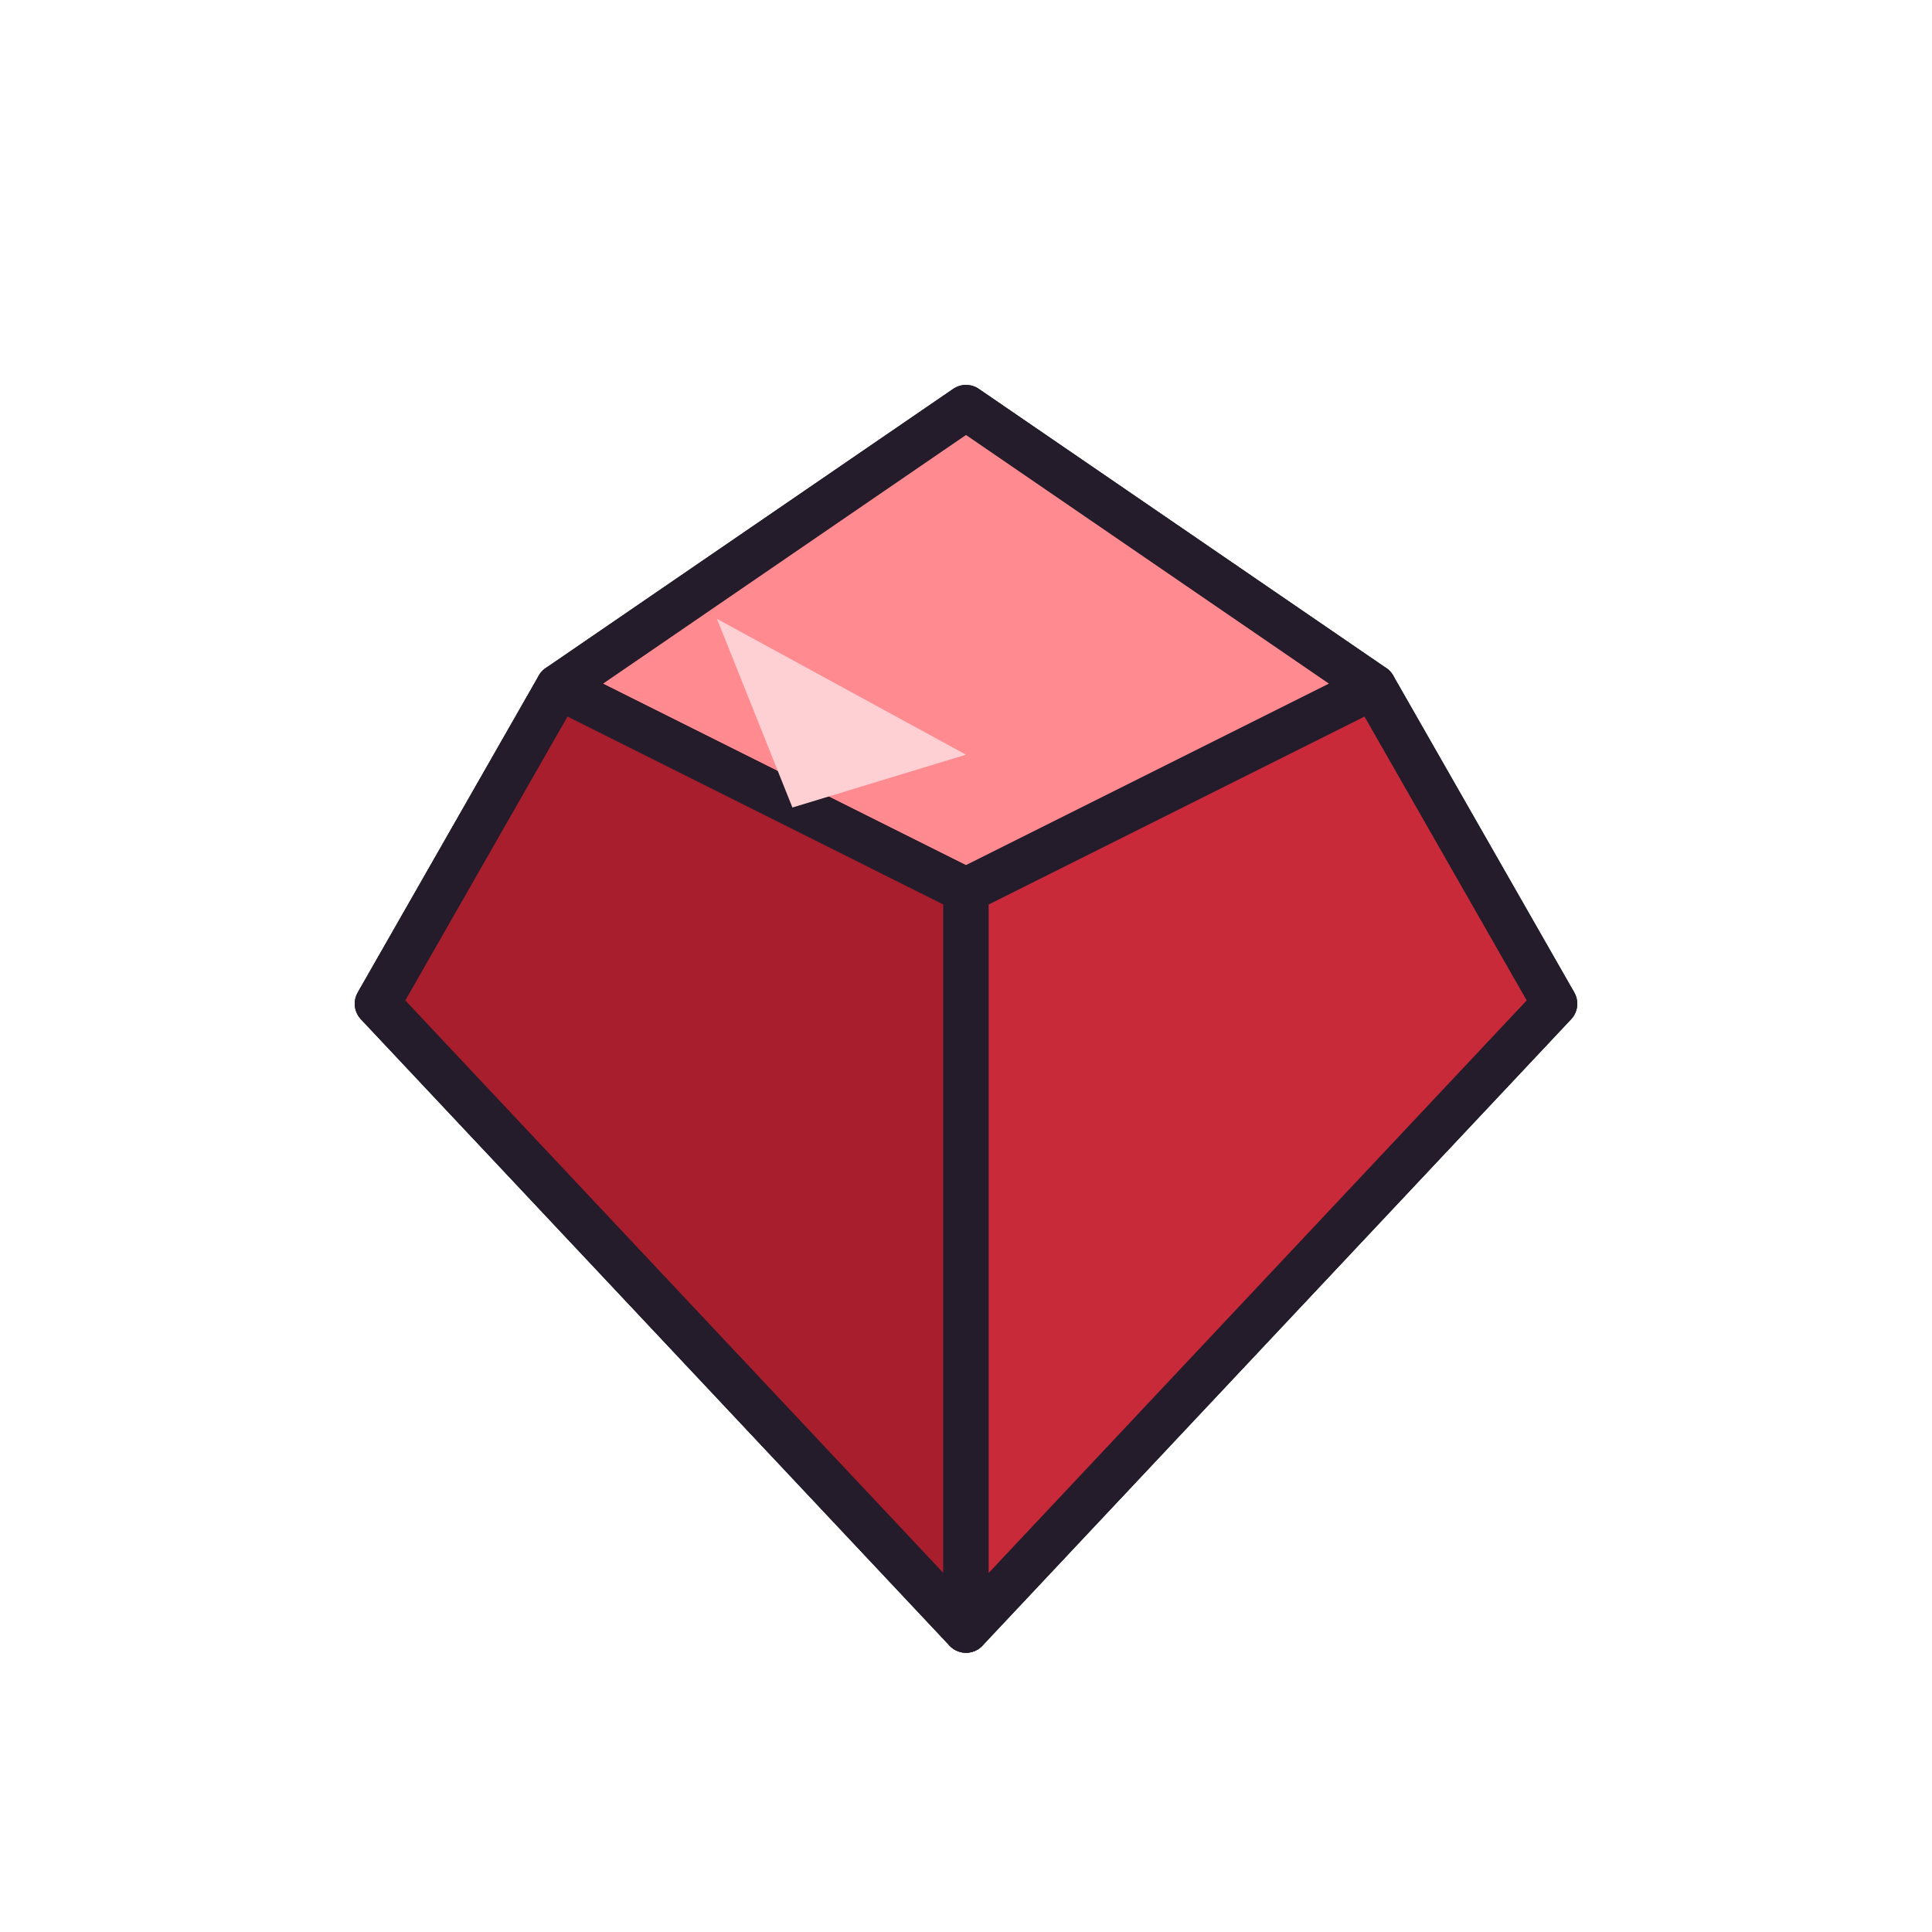
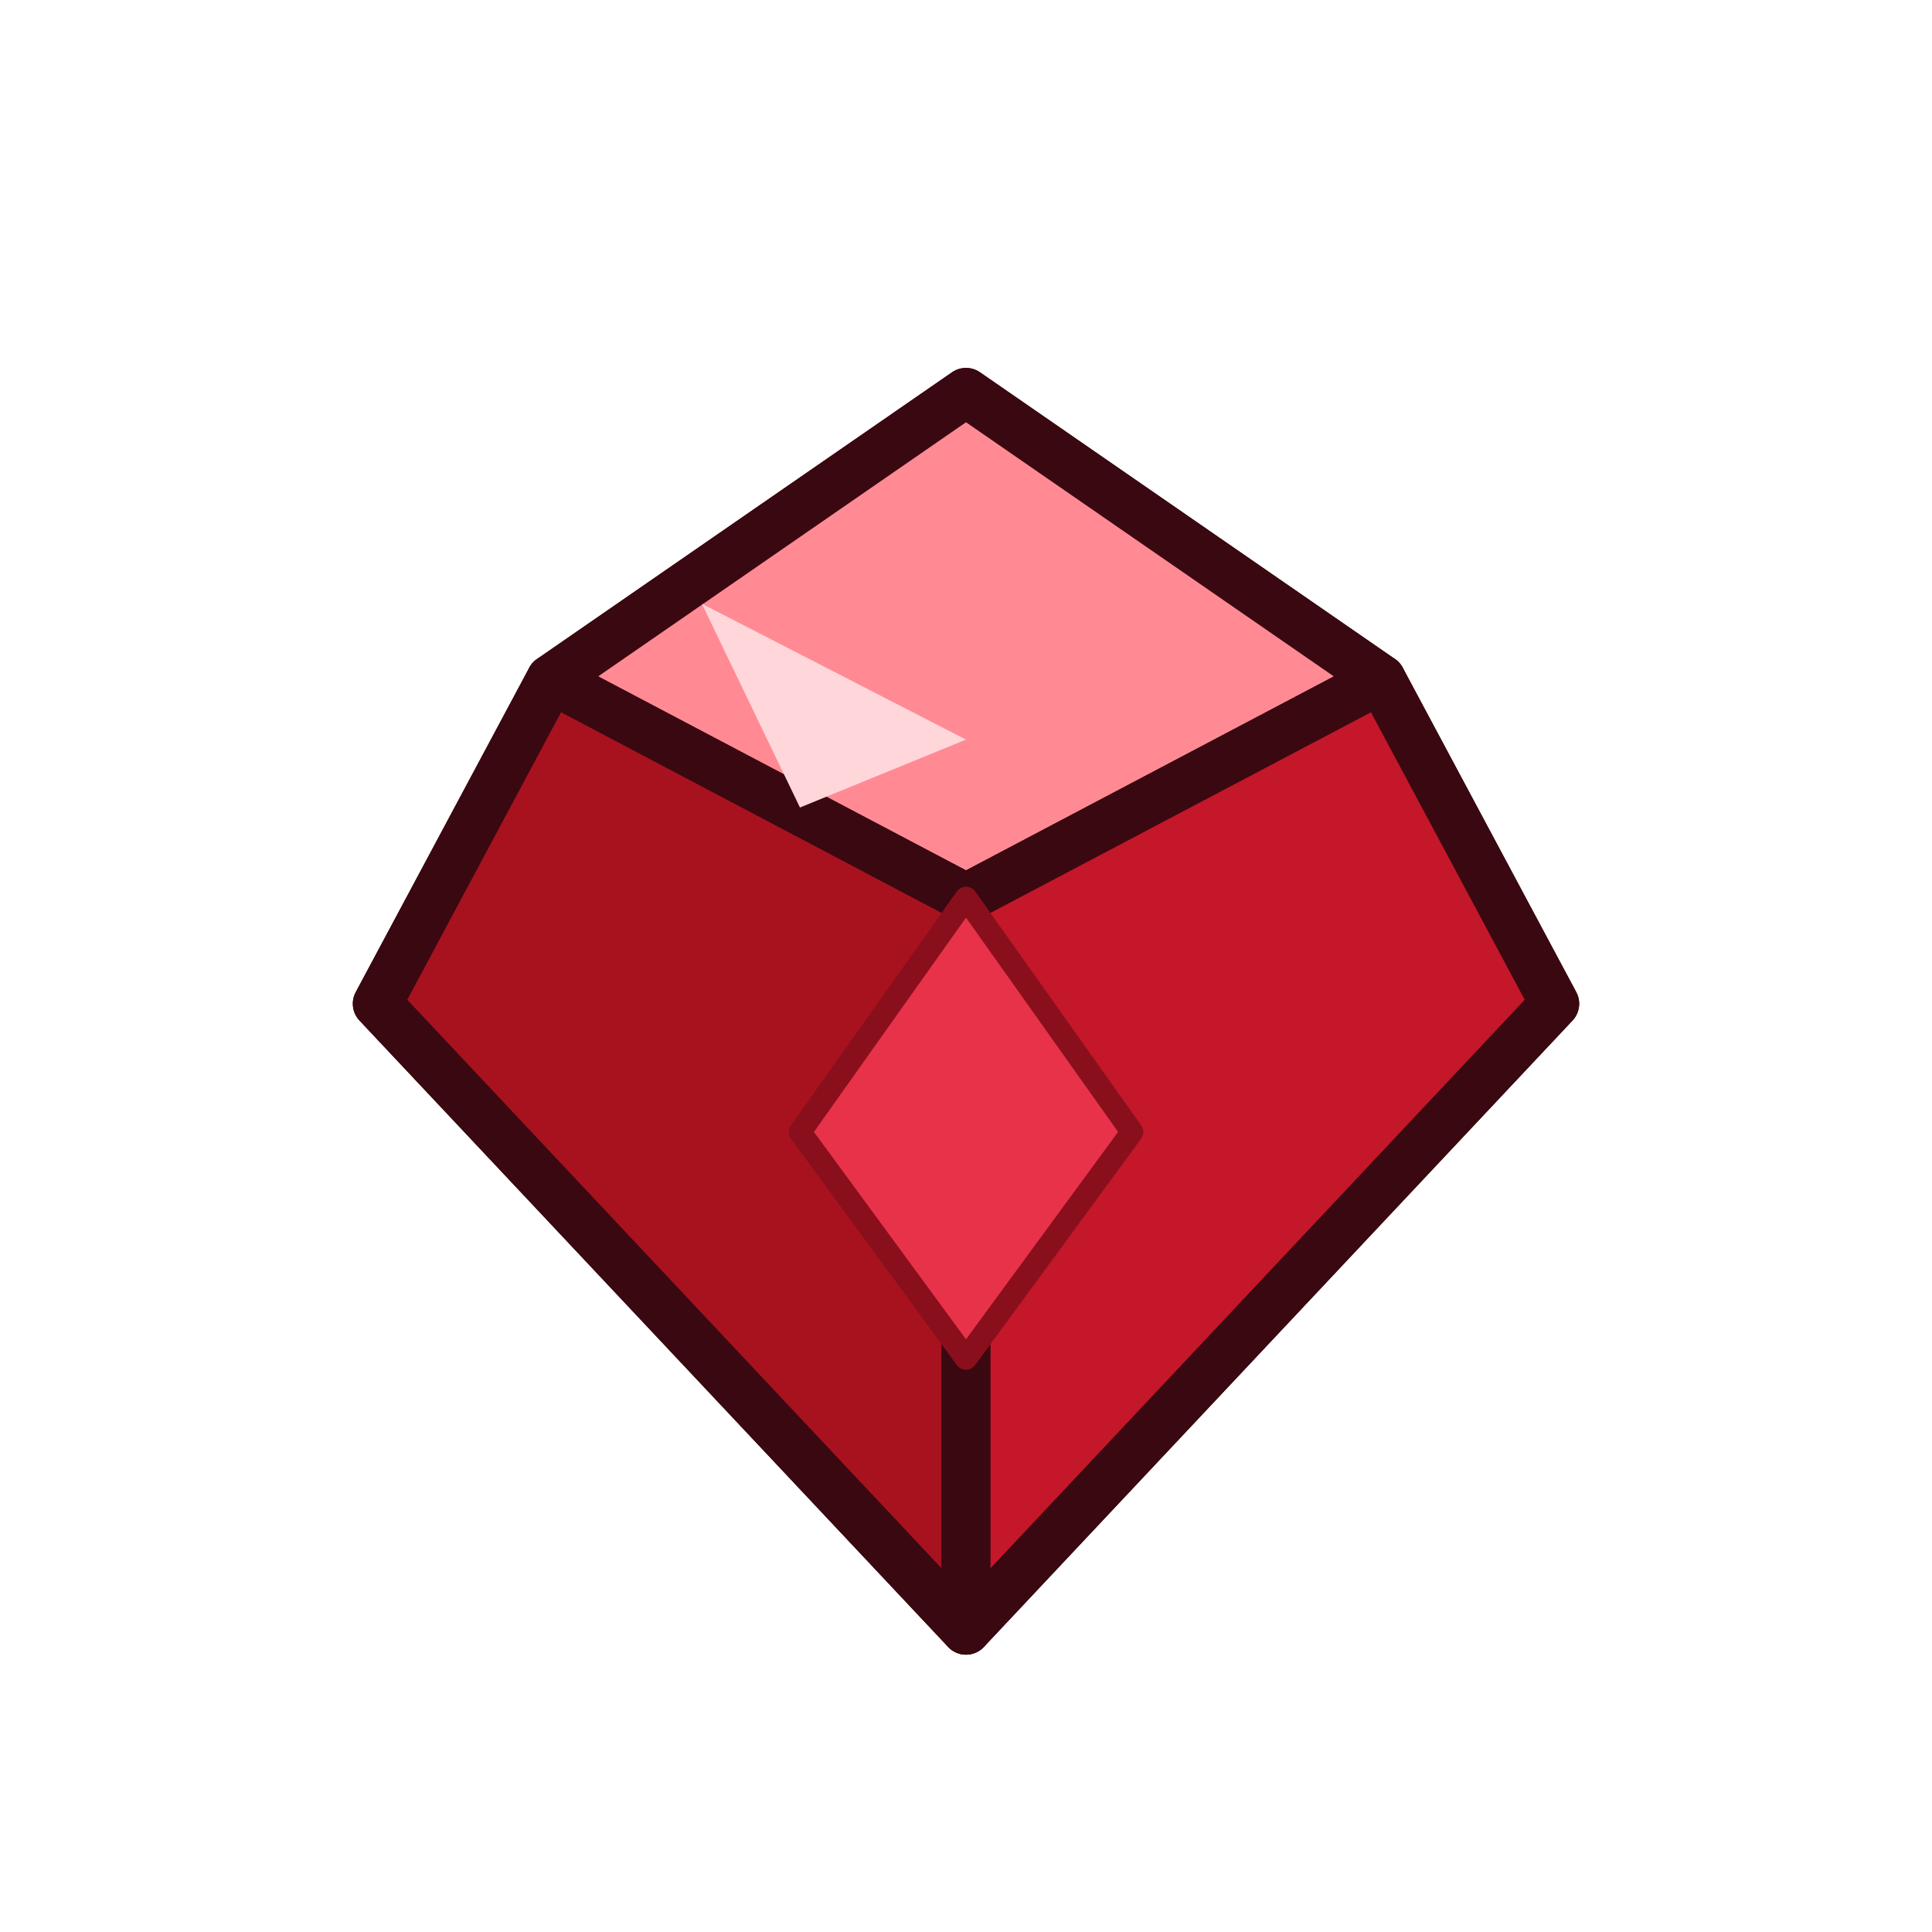
<svg xmlns="http://www.w3.org/2000/svg" viewBox="0 0 512 512">
-   <g stroke="#241c2b" stroke-width="12" stroke-linejoin="round" stroke-linecap="round">
-     <polygon points="256,108 364,182 412,266 256,432 100,266 148,182" fill="#e23b4a" />
-     <polygon points="256,108 364,182 256,236 148,182" fill="#ff8a8f" />
-     <polygon points="148,182 256,236 256,432 100,266" fill="#a81e2c" />
-     <polygon points="364,182 412,266 256,432 256,236" fill="#c92a3a" />
-     <polygon points="190,164 256,200 210,214" fill="#ffd0d3" stroke="none" />
+   <defs>
+     <radialGradient id="ruby_body" cx="0.4" cy="0.3" r="0.85">
+       <stop offset="0" stop-color="#ff6b78" />
+       <stop offset="0.55" stop-color="#d11a2a" />
+       <stop offset="1" stop-color="#8a0f1c" />
+     </radialGradient>
+   </defs>
+   <g stroke="#3a0810" stroke-width="13" stroke-linejoin="round" stroke-linecap="round">
+     <polygon points="256,104 366,180 412,266 256,432 100,266 146,180" fill="url(#ruby_body)" />
+     <polygon points="256,104 366,180 256,238 146,180" fill="#ff8a94" />
+     <polygon points="146,180 256,238 256,432 100,266" fill="#a8121f" />
+     <polygon points="366,180 412,266 256,432 256,238" fill="#c4172a" />
+     <polygon points="186,160 256,196 212,214" fill="#ffd6da" stroke="none" />
+     <polygon points="256,238 300,300 256,360 212,300" fill="#e8324a" stroke="#8a0f1c" stroke-width="6" />
  </g>
</svg>
